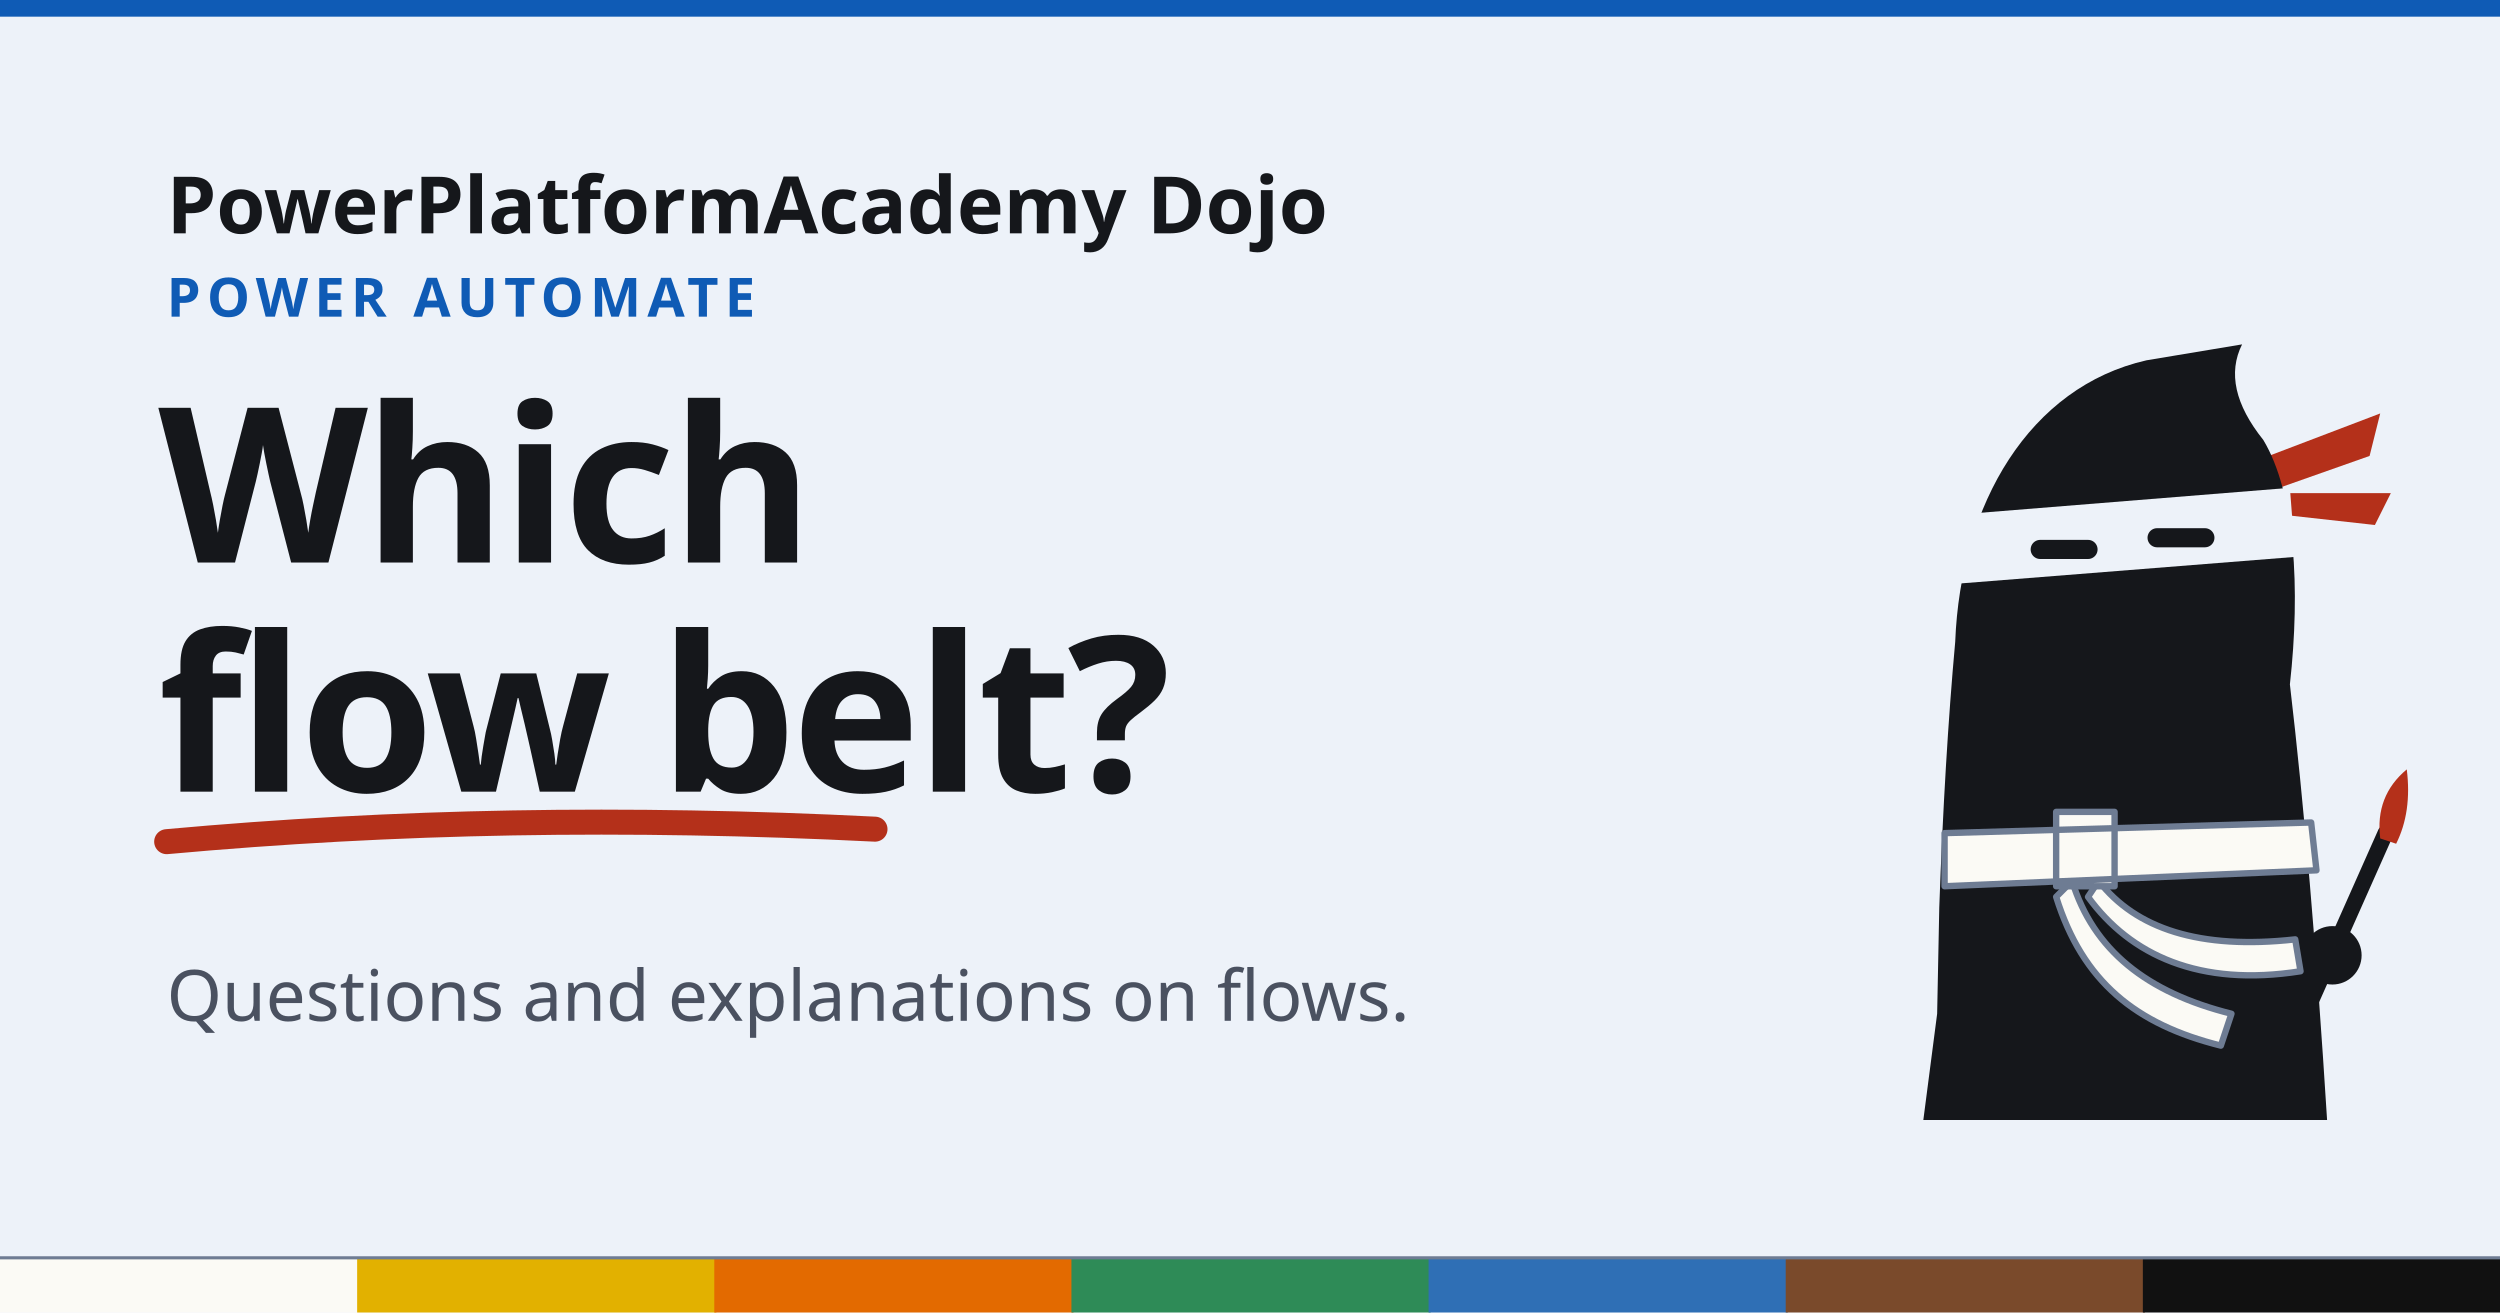
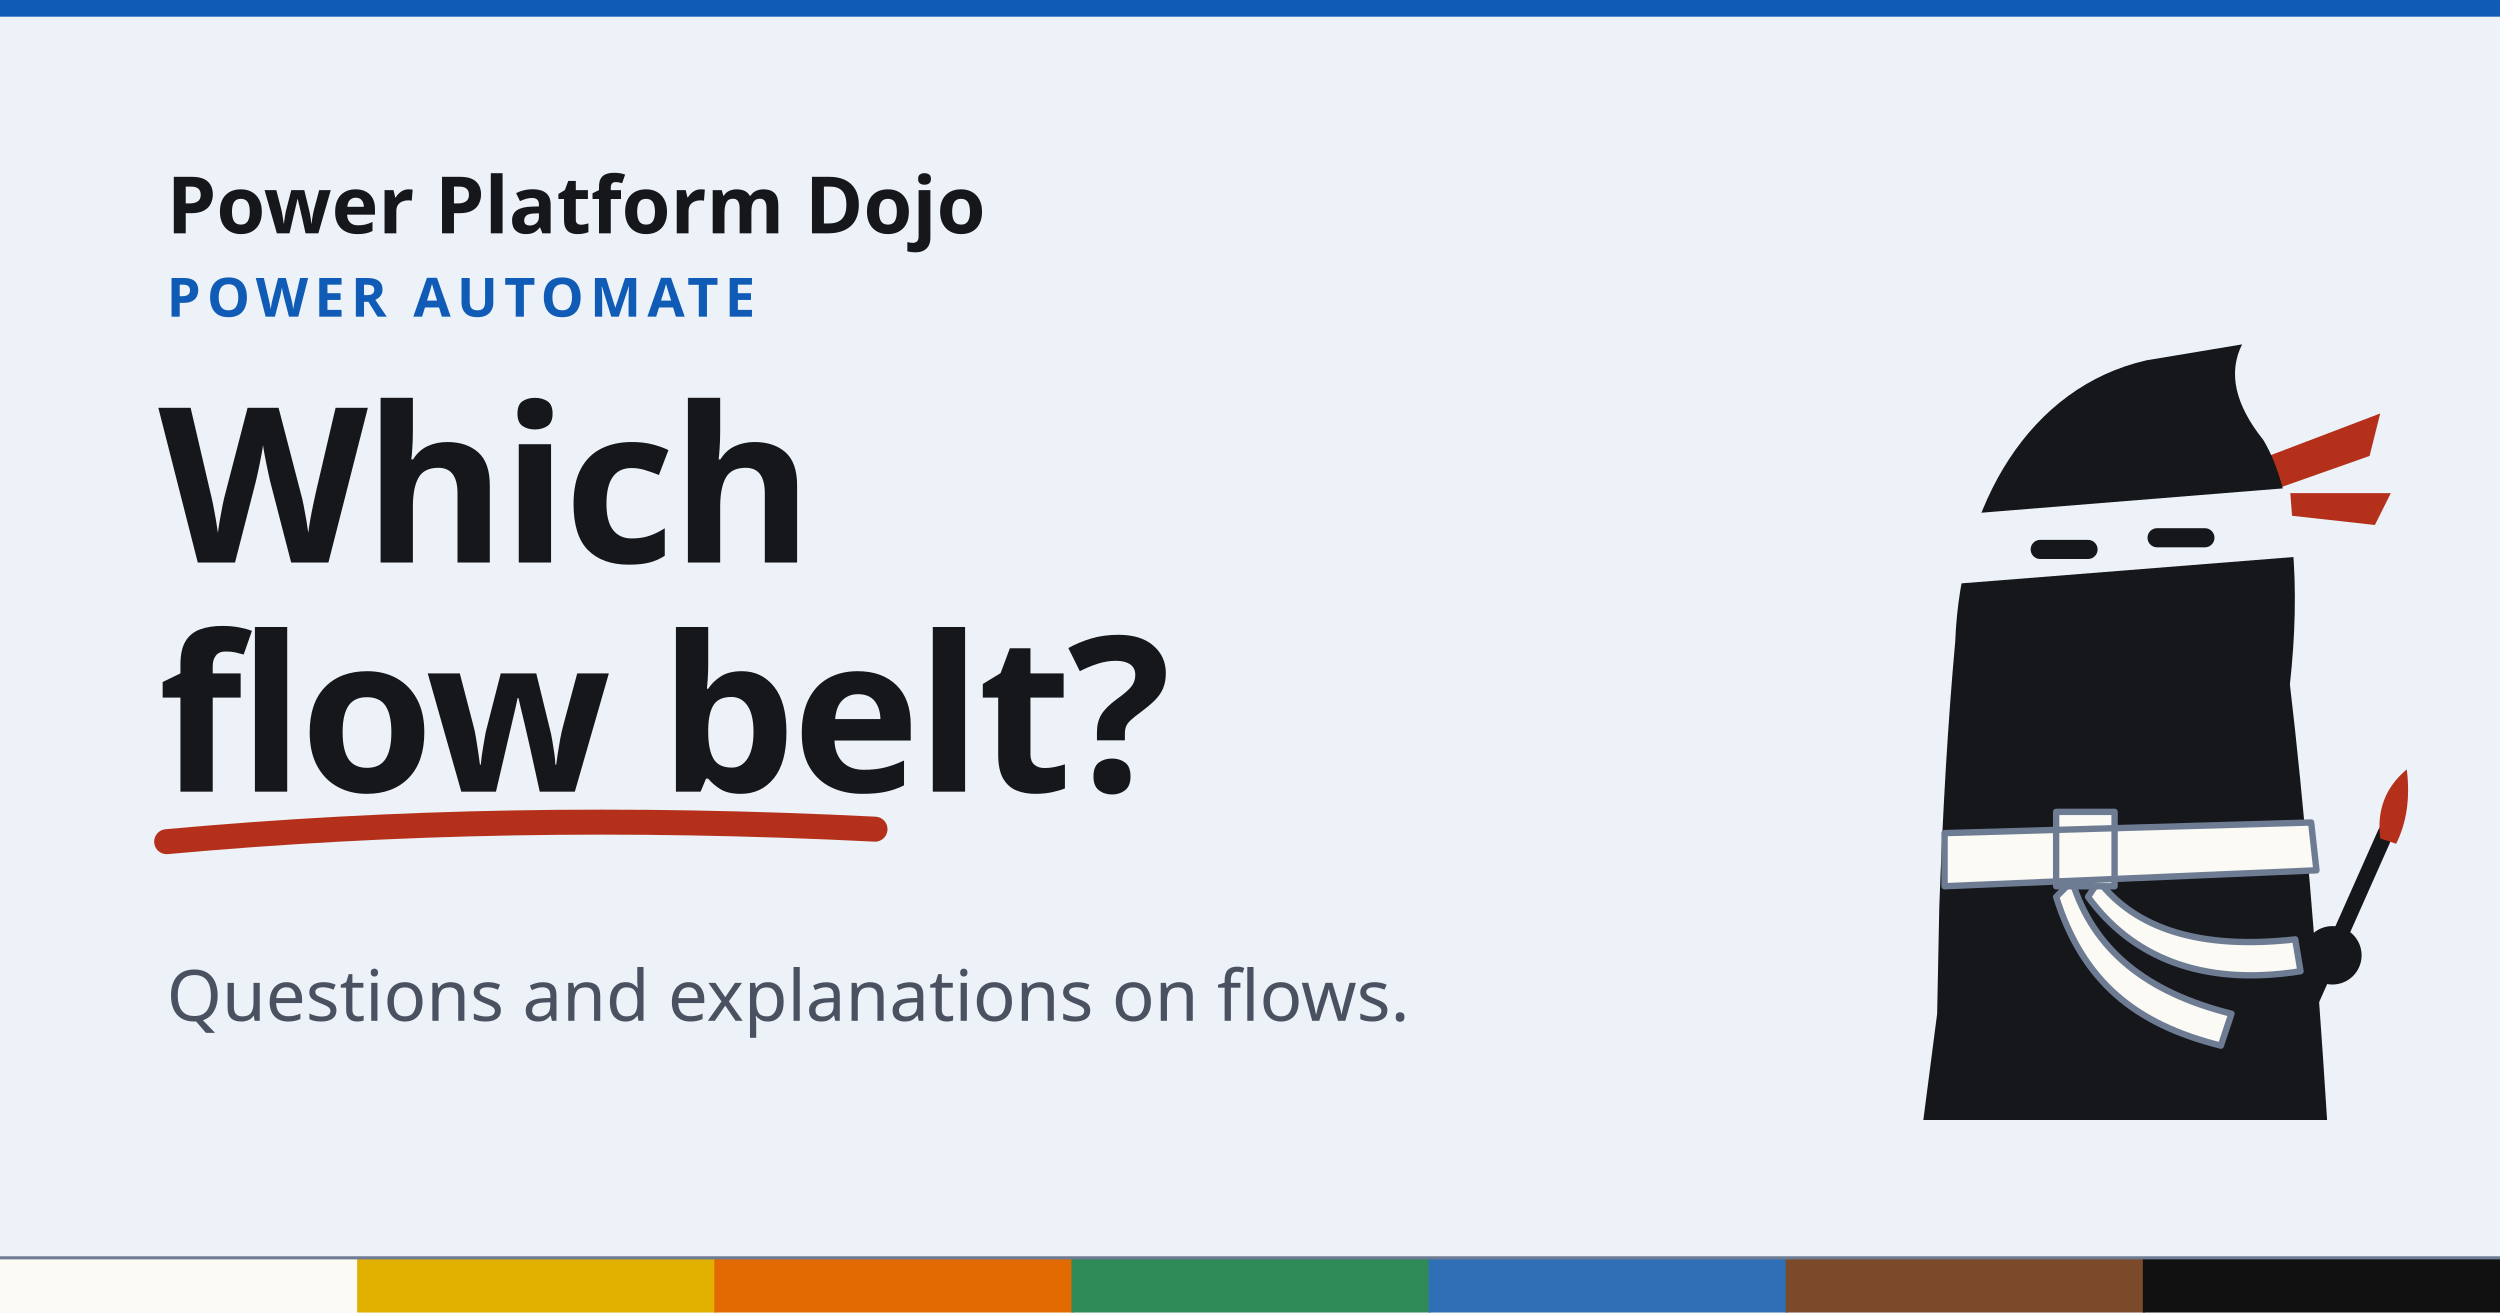
<svg xmlns="http://www.w3.org/2000/svg" width="1200" height="630" viewBox="0 0 1200 630">
  <rect width="1200" height="630" fill="#EDF2F9" />
  <rect x="0" y="604" width="172.429" height="26" fill="#FBFAF5" />
  <rect x="171.429" y="604" width="172.429" height="26" fill="#E2B100" />
  <rect x="342.857" y="604" width="172.429" height="26" fill="#E36A00" />
  <rect x="514.286" y="604" width="172.429" height="26" fill="#2E8B57" />
  <rect x="685.714" y="604" width="172.429" height="26" fill="#2F6FB5" />
  <rect x="857.143" y="604" width="172.429" height="26" fill="#7A4A2B" />
  <rect x="1028.571" y="604" width="172.429" height="26" fill="#111111" />
  <rect x="0" y="603" width="1200" height="1.5" fill="#6E7C93" />
  <rect x="0" y="0" width="1200" height="8" fill="#0F5BB5" />
-   <text x="80" y="112" font-family="Bahnschrift, 'Arial Narrow', sans-serif" font-weight="600" font-size="38" fill="#15171B">PowerPlatformAcademy Dojo</text>
+   <text x="80" y="112" font-family="Bahnschrift, 'Arial Narrow', sans-serif" font-weight="600" font-size="38" fill="#15171B">Power Platform Dojo</text>
  <text x="80" y="152" font-family="Bahnschrift, 'Arial Narrow', sans-serif" font-weight="700" font-size="26" letter-spacing="3" fill="#0F5BB5">POWER AUTOMATE</text>
  <text x="76" y="270" font-family="Bahnschrift, 'Arial Narrow', sans-serif" font-weight="700" font-size="104" letter-spacing="-2" fill="#15171B">Which</text>
  <text x="76" y="380" font-family="Bahnschrift, 'Arial Narrow', sans-serif" font-weight="700" font-size="104" letter-spacing="-2" fill="#15171B">flow belt?</text>
  <path d="M80 404C190 394 300 392 420 398" fill="none" stroke="#B4301A" stroke-width="12" stroke-linecap="round" />
  <text x="80" y="490" font-family="'Segoe UI', system-ui, sans-serif" font-size="34" fill="#4A5160">Questions and explanations on flows.</text>
  <g transform="translate(862 150) scale(2.55)">
    <style>.t-koerper{fill:#15171B}.t-gesicht{fill:#EDF2F9}.t-augen{fill:none;stroke:#15171B;stroke-width:3.6;stroke-linecap:round}.t-band,.t-pinsel-spitze{fill:#B4301A}.t-guertel,.t-guertel-enden{fill:#FBFAF5;stroke:#6E7C93;stroke-width:1.2;stroke-linejoin:round}.t-pinsel-stiel{fill:none;stroke:#15171B;stroke-width:3;stroke-linecap:round}.t-hand{fill:#15171B}.t-rolle,.t-strich{display:none}</style>
    <g class="t-figur">
      <path class="t-band" d="M89 27l21-8-2 8-17 6zM90 34h22l-3 6-18-2z" />
      <path class="t-koerper" d="M24 152l2.6-20 .4-20q1-28 3-50c1-26 14-48 36-53l18-3q-4 8 4 18c6 10 7 28 5 46q4 34 7 82z" />
      <path class="t-gesicht" d="M31 38l62-5 1 13-63 5z" />
      <path class="t-augen" d="M46 44.6h9M68 42.4h9" />
      <g class="t-rolle">
        <path class="t-rolle-blatt" d="M30 114h60v18H30z" />
        <path class="t-rolle-zeilen" d="M38 120h40M38 126h28" />
        <path class="t-rolle-enden" d="M25 111h6v24h-6zM89 111h6v24h-6z" />
      </g>
      <path class="t-guertel-enden" d="M52 107c4 13 14 21 30 25l-2 6c-16-4-26-12-31-28zM57 107c7 9 19 13 37 11l1 6c-19 3-32-3-40-14z" />
      <path class="t-guertel" d="M28 98l69-2 1 9-70 3zM49 94h11v14H49z" />
      <g class="t-pinsel">
        <path class="t-pinsel-stiel" d="M95 134l16-36" />
        <path class="t-pinsel-spitze" d="M110 99q-1-8 5-13 1 8-2 14z" />
        <circle class="t-hand" cx="101" cy="121" r="5.5" />
      </g>
      <path class="t-strich" pathLength="1" d="M24 152l2.6-20 .4-20q1-28 3-50c1-26 14-48 36-53l18-3q-4 8 4 18c6 10 7 28 5 46q4 34 7 82z" />
    </g>
  </g>
</svg>
